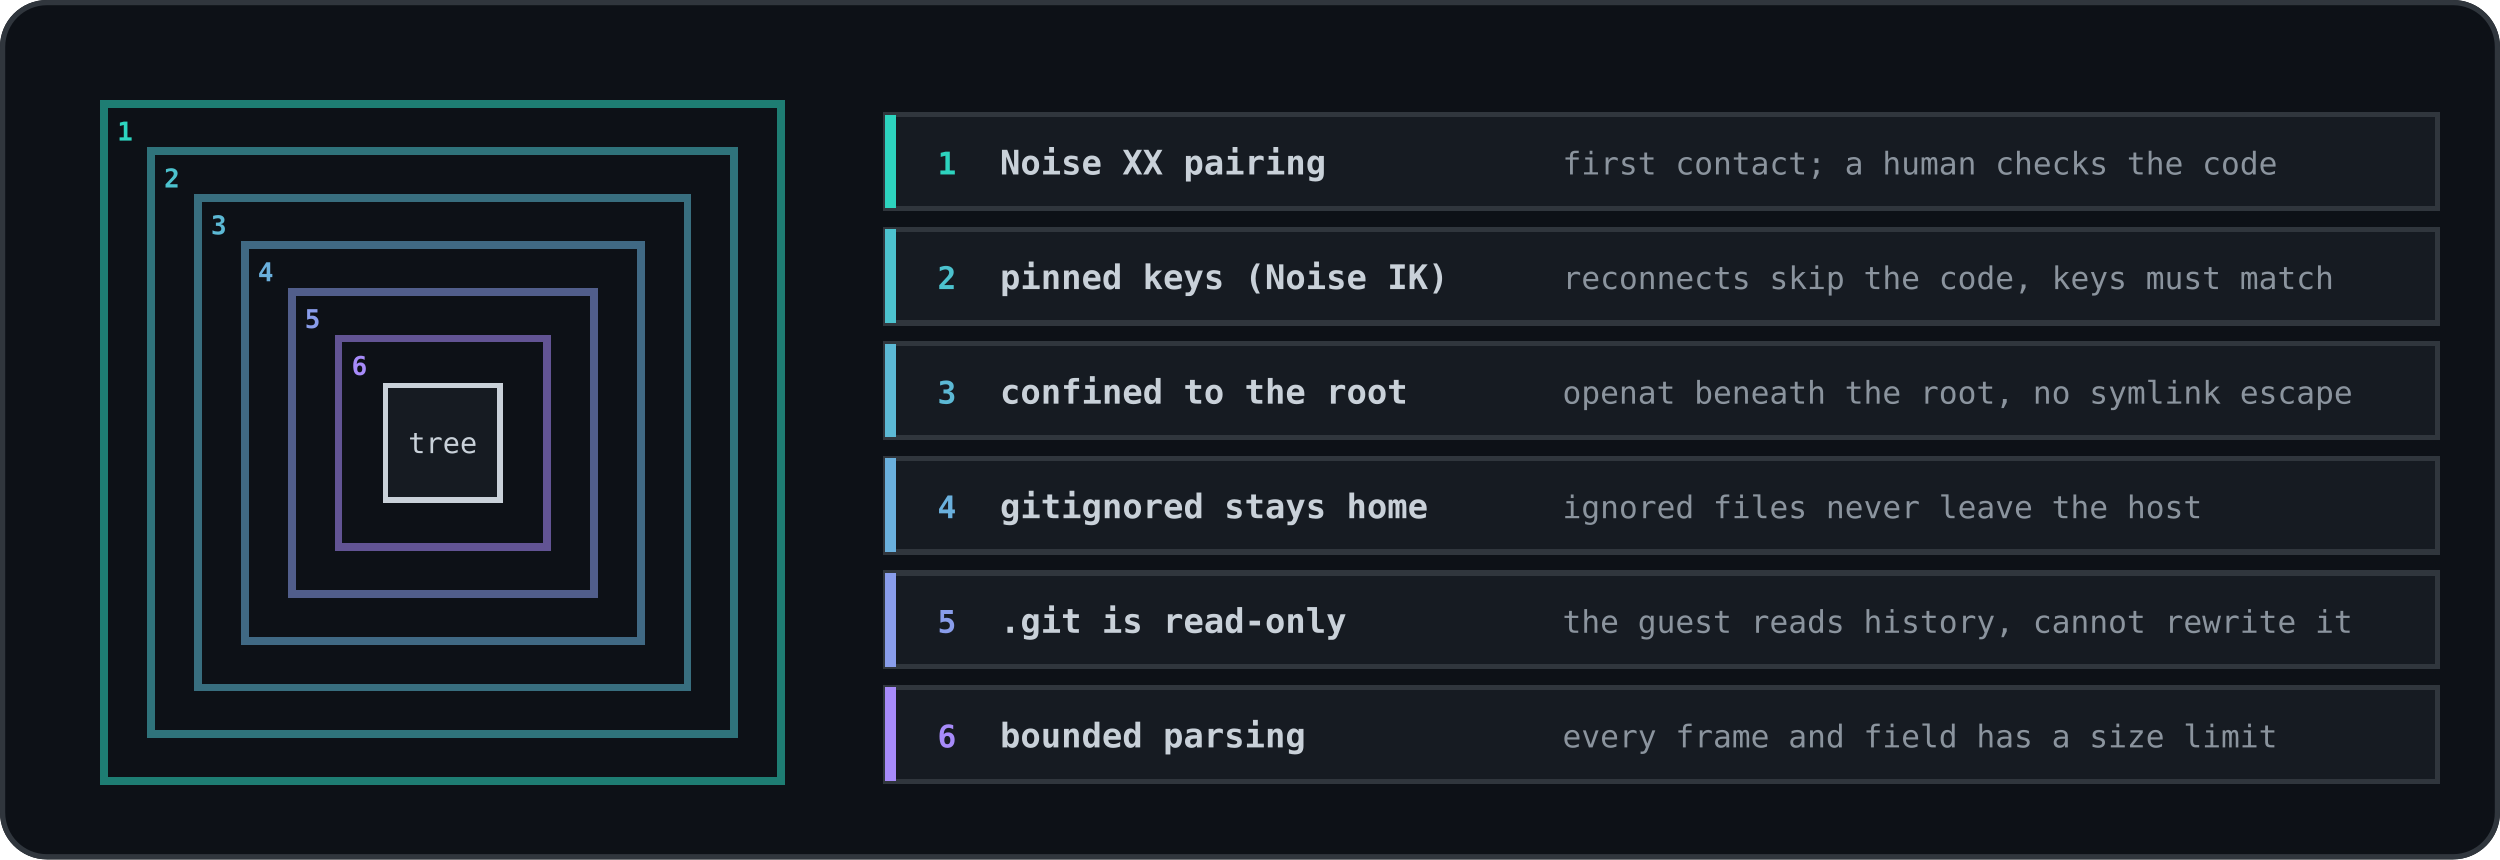
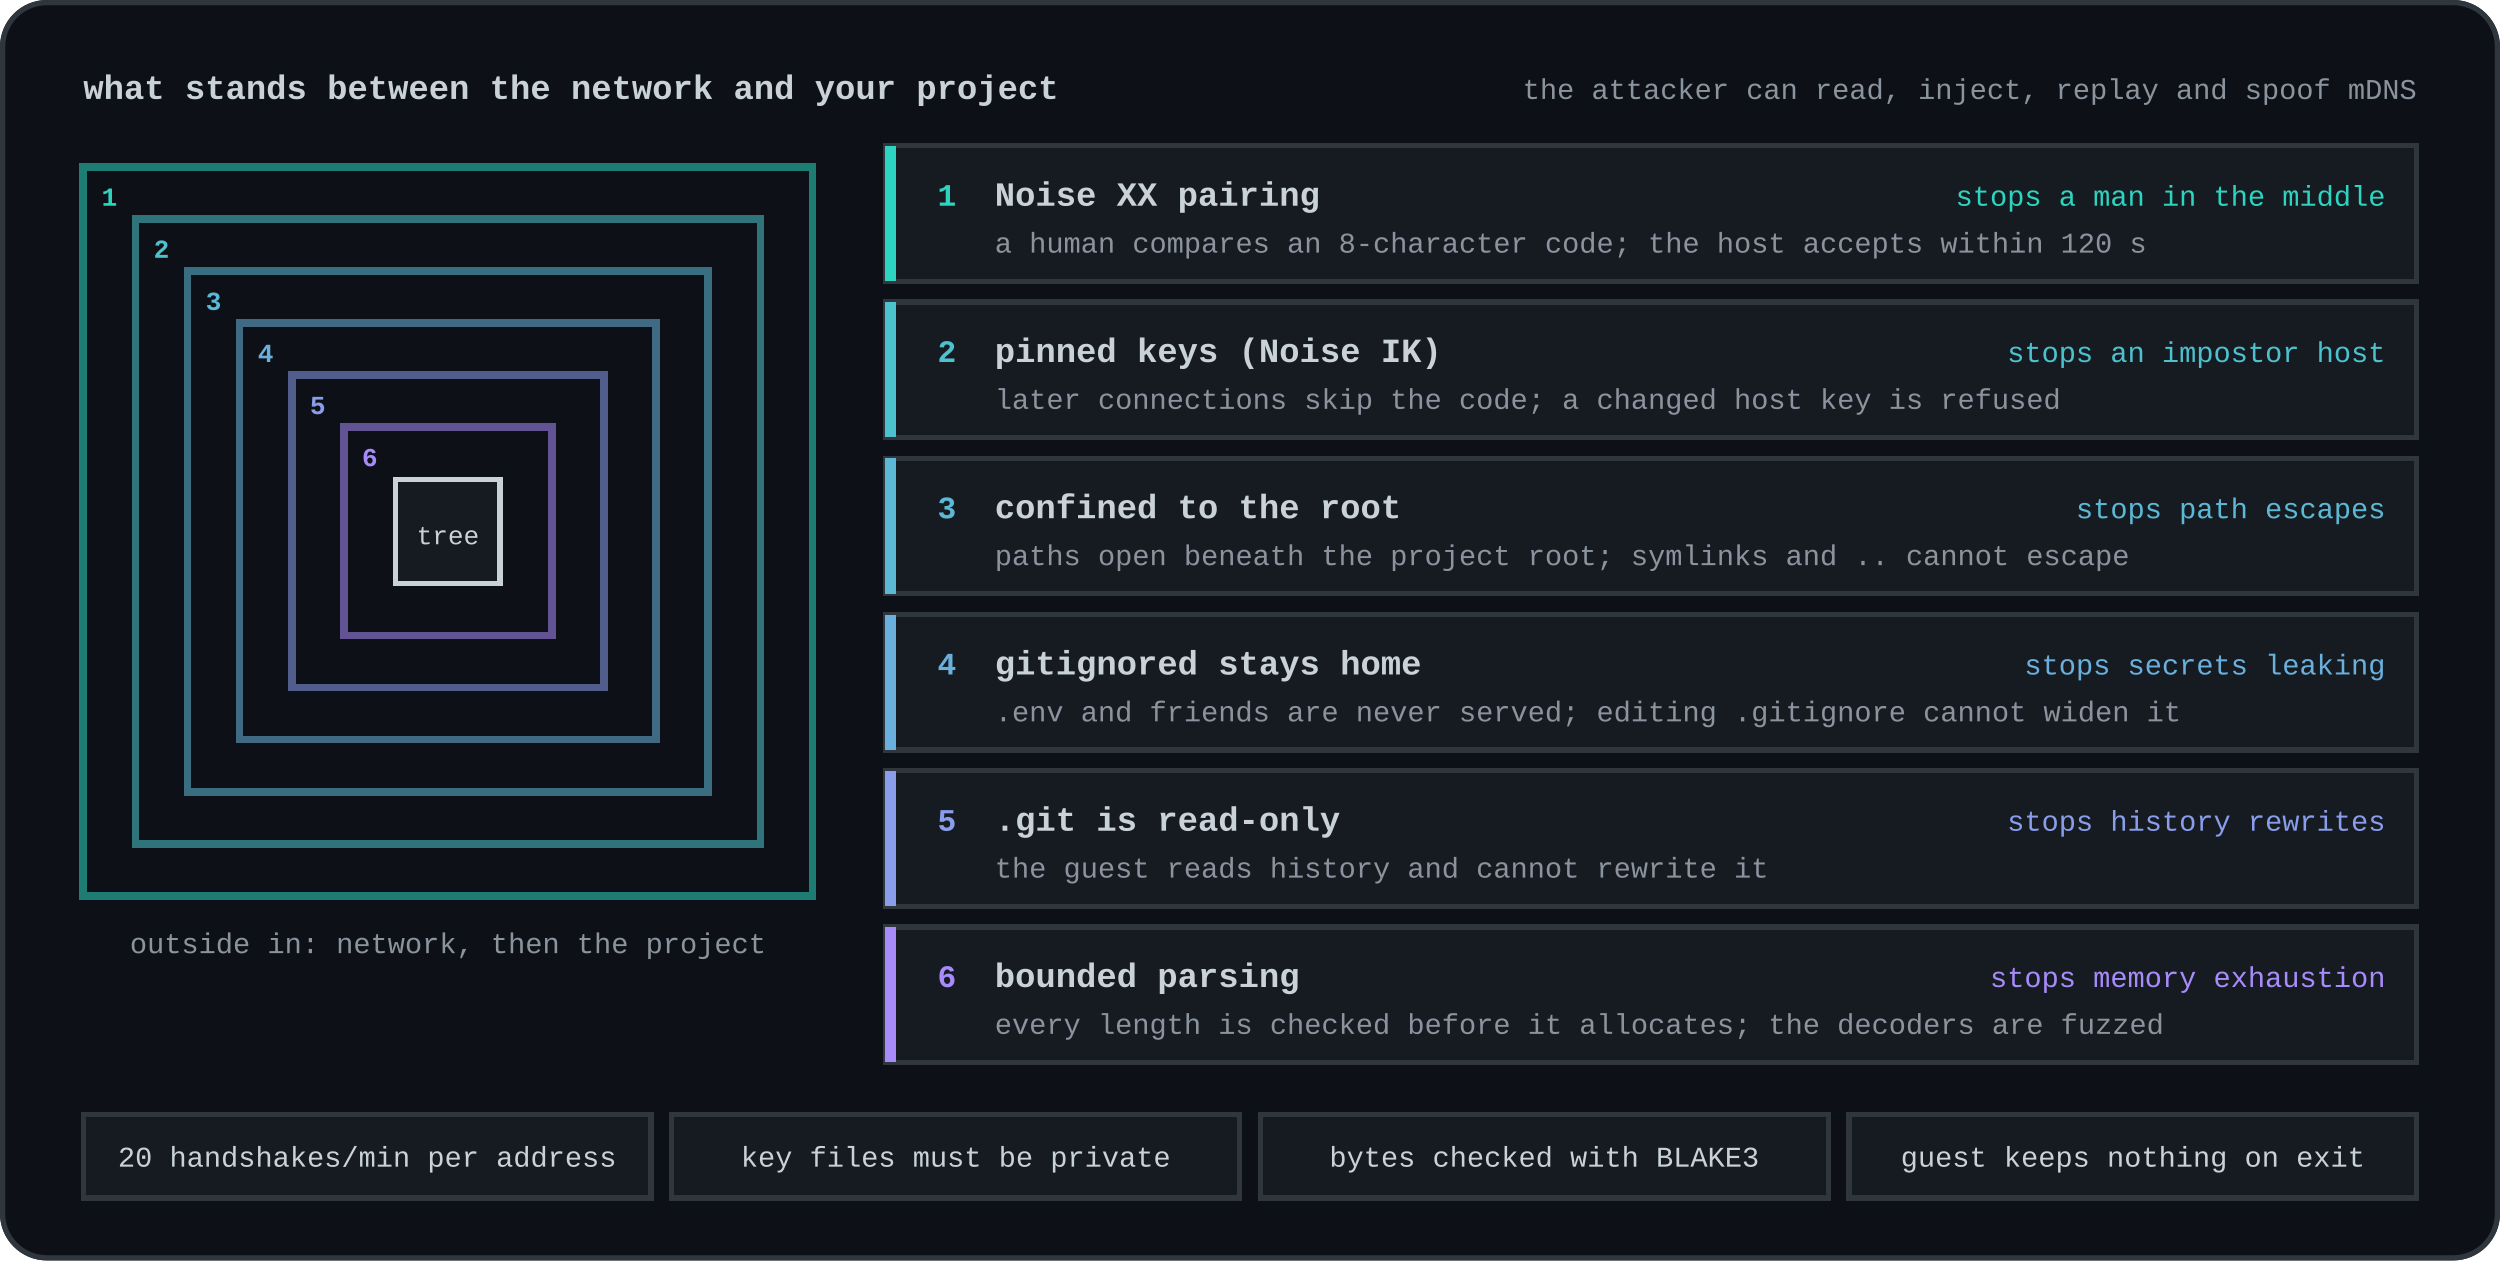
- <svg xmlns="http://www.w3.org/2000/svg" viewBox="0 0 960 330" width="960" height="330" role="img" aria-labelledby="t d" font-family="ui-monospace,SFMono-Regular,Menlo,Consolas,monospace">
-   <style>@media (prefers-reduced-motion: reduce){.p{stroke-opacity:1!important}}</style>
-   <rect width="960" height="330" rx="18" fill="#0d1117" />
-   <rect x="1" y="1" width="958" height="328" rx="17" fill="none" stroke="#30363d" stroke-width="2" />
+ <svg xmlns="http://www.w3.org/2000/svg" viewBox="0 0 960 484" width="960" height="484" role="img" aria-labelledby="t d" font-family="ui-monospace,SFMono-Regular,Menlo,Consolas,'Liberation Mono','DejaVu Sans Mono',monospace">
+   <rect width="960" height="484" rx="18" fill="#0d1117" />
+   <rect x="1" y="1" width="958" height="482" rx="17" fill="none" stroke="#30363d" stroke-width="2" />
+   <text x="32" y="38" font-size="13" font-weight="700" fill="#c9d1d9">what stands between the network and your project</text>
+   <text x="928" y="38" text-anchor="end" font-size="11" fill="#8b949e">the attacker can read, inject, replay and spoof mDNS</text>
  <g shape-rendering="crispEdges">
-     <rect class="p" x="40" y="40" width="260" height="260" fill="#0d1117" stroke="#2dd4bf" stroke-width="3" stroke-opacity="0.55">
+     <rect x="32" y="64" width="280" height="280" fill="#0d1117" stroke="#2dd4bf" stroke-width="3" stroke-opacity="0.55">
      <animate attributeName="stroke-opacity" values="0.55;0.55;1;0.55;0.55" keyTimes="0;0.000;0.100;0.200;1" dur="6s" repeatCount="indefinite" />
    </rect>
-     <rect class="p" x="58" y="58" width="224" height="224" fill="none" stroke="#4cc2ce" stroke-width="3" stroke-opacity="0.55">
+     <rect x="52" y="84" width="240" height="240" fill="none" stroke="#4cc2ce" stroke-width="3" stroke-opacity="0.55">
      <animate attributeName="stroke-opacity" values="0.55;0.55;1;0.55;0.55" keyTimes="0;0.125;0.225;0.325;1" dur="6s" repeatCount="indefinite" />
    </rect>
-     <rect class="p" x="76" y="76" width="188" height="188" fill="none" stroke="#5cb9d5" stroke-width="3" stroke-opacity="0.55">
+     <rect x="72" y="104" width="200" height="200" fill="none" stroke="#5cb9d5" stroke-width="3" stroke-opacity="0.55">
      <animate attributeName="stroke-opacity" values="0.55;0.55;1;0.55;0.55" keyTimes="0;0.250;0.350;0.450;1" dur="6s" repeatCount="indefinite" />
    </rect>
-     <rect class="p" x="94" y="94" width="152" height="152" fill="none" stroke="#6ab0dd" stroke-width="3" stroke-opacity="0.55">
+     <rect x="92" y="124" width="160" height="160" fill="none" stroke="#6ab0dd" stroke-width="3" stroke-opacity="0.55">
      <animate attributeName="stroke-opacity" values="0.55;0.55;1;0.55;0.55" keyTimes="0;0.375;0.475;0.575;1" dur="6s" repeatCount="indefinite" />
    </rect>
-     <rect class="p" x="112" y="112" width="116" height="116" fill="none" stroke="#899deb" stroke-width="3" stroke-opacity="0.55">
+     <rect x="112" y="144" width="120" height="120" fill="none" stroke="#899deb" stroke-width="3" stroke-opacity="0.55">
      <animate attributeName="stroke-opacity" values="0.55;0.55;1;0.55;0.55" keyTimes="0;0.500;0.600;0.700;1" dur="6s" repeatCount="indefinite" />
    </rect>
-     <rect class="p" x="130" y="130" width="80" height="80" fill="none" stroke="#a78bfa" stroke-width="3" stroke-opacity="0.55">
+     <rect x="132" y="164" width="80" height="80" fill="none" stroke="#a78bfa" stroke-width="3" stroke-opacity="0.55">
      <animate attributeName="stroke-opacity" values="0.55;0.55;1;0.55;0.55" keyTimes="0;0.625;0.725;0.825;1" dur="6s" repeatCount="indefinite" />
    </rect>
-     <rect x="148" y="148" width="44" height="44" fill="#161b22" stroke="#c9d1d9" stroke-width="2" />
+     <rect x="152" y="184" width="40" height="40" fill="#161b22" stroke="#c9d1d9" stroke-width="2" />
  </g>
-   <text x="45" y="54" font-size="10" font-weight="700" fill="#2dd4bf">1</text>
-   <text x="63" y="72" font-size="10" font-weight="700" fill="#4cc2ce">2</text>
-   <text x="81" y="90" font-size="10" font-weight="700" fill="#5cb9d5">3</text>
-   <text x="99" y="108" font-size="10" font-weight="700" fill="#6ab0dd">4</text>
-   <text x="117" y="126" font-size="10" font-weight="700" fill="#899deb">5</text>
-   <text x="135" y="144" font-size="10" font-weight="700" fill="#a78bfa">6</text>
-   <text x="170" y="174" text-anchor="middle" font-size="11" fill="#c9d1d9">tree</text>
-   <rect x="340" y="44" width="596" height="36" fill="#161b22" stroke="#30363d" stroke-width="2" shape-rendering="crispEdges" />
-   <rect x="340" y="44" width="4" height="36" fill="#2dd4bf" shape-rendering="crispEdges" />
-   <text x="360" y="67" font-size="12" font-weight="700" fill="#2dd4bf">1</text>
-   <text x="384" y="67" font-size="13" font-weight="700" fill="#c9d1d9">Noise XX pairing</text>
-   <text x="600" y="67" font-size="12" fill="#8b949e">first contact; a human checks the code</text>
-   <rect x="340" y="88" width="596" height="36" fill="#161b22" stroke="#30363d" stroke-width="2" shape-rendering="crispEdges" />
-   <rect x="340" y="88" width="4" height="36" fill="#4cc2ce" shape-rendering="crispEdges" />
-   <text x="360" y="111" font-size="12" font-weight="700" fill="#4cc2ce">2</text>
-   <text x="384" y="111" font-size="13" font-weight="700" fill="#c9d1d9">pinned keys (Noise IK)</text>
-   <text x="600" y="111" font-size="12" fill="#8b949e">reconnects skip the code, keys must match</text>
-   <rect x="340" y="132" width="596" height="36" fill="#161b22" stroke="#30363d" stroke-width="2" shape-rendering="crispEdges" />
-   <rect x="340" y="132" width="4" height="36" fill="#5cb9d5" shape-rendering="crispEdges" />
-   <text x="360" y="155" font-size="12" font-weight="700" fill="#5cb9d5">3</text>
-   <text x="384" y="155" font-size="13" font-weight="700" fill="#c9d1d9">confined to the root</text>
-   <text x="600" y="155" font-size="12" fill="#8b949e">openat beneath the root, no symlink escape</text>
-   <rect x="340" y="176" width="596" height="36" fill="#161b22" stroke="#30363d" stroke-width="2" shape-rendering="crispEdges" />
-   <rect x="340" y="176" width="4" height="36" fill="#6ab0dd" shape-rendering="crispEdges" />
-   <text x="360" y="199" font-size="12" font-weight="700" fill="#6ab0dd">4</text>
-   <text x="384" y="199" font-size="13" font-weight="700" fill="#c9d1d9">gitignored stays home</text>
-   <text x="600" y="199" font-size="12" fill="#8b949e">ignored files never leave the host</text>
-   <rect x="340" y="220" width="596" height="36" fill="#161b22" stroke="#30363d" stroke-width="2" shape-rendering="crispEdges" />
-   <rect x="340" y="220" width="4" height="36" fill="#899deb" shape-rendering="crispEdges" />
-   <text x="360" y="243" font-size="12" font-weight="700" fill="#899deb">5</text>
-   <text x="384" y="243" font-size="13" font-weight="700" fill="#c9d1d9">.git is read-only</text>
-   <text x="600" y="243" font-size="12" fill="#8b949e">the guest reads history, cannot rewrite it</text>
-   <rect x="340" y="264" width="596" height="36" fill="#161b22" stroke="#30363d" stroke-width="2" shape-rendering="crispEdges" />
-   <rect x="340" y="264" width="4" height="36" fill="#a78bfa" shape-rendering="crispEdges" />
-   <text x="360" y="287" font-size="12" font-weight="700" fill="#a78bfa">6</text>
-   <text x="384" y="287" font-size="13" font-weight="700" fill="#c9d1d9">bounded parsing</text>
-   <text x="600" y="287" font-size="12" fill="#8b949e">every frame and field has a size limit</text>
+   <text x="39" y="79" font-size="10" font-weight="700" fill="#2dd4bf">1</text>
+   <text x="59" y="99" font-size="10" font-weight="700" fill="#4cc2ce">2</text>
+   <text x="79" y="119" font-size="10" font-weight="700" fill="#5cb9d5">3</text>
+   <text x="99" y="139" font-size="10" font-weight="700" fill="#6ab0dd">4</text>
+   <text x="119" y="159" font-size="10" font-weight="700" fill="#899deb">5</text>
+   <text x="139" y="179" font-size="10" font-weight="700" fill="#a78bfa">6</text>
+   <text x="172" y="209" text-anchor="middle" font-size="10" fill="#c9d1d9">tree</text>
+   <text x="172" y="366" text-anchor="middle" font-size="11" fill="#8b949e">outside in: network, then the project</text>
+   <g shape-rendering="crispEdges">
+     <rect x="340" y="56" width="588" height="52" fill="#161b22" stroke="#30363d" stroke-width="2" />
+     <rect x="340" y="56" width="4" height="52" fill="#2dd4bf" />
+     <rect x="340" y="116" width="588" height="52" fill="#161b22" stroke="#30363d" stroke-width="2" />
+     <rect x="340" y="116" width="4" height="52" fill="#4cc2ce" />
+     <rect x="340" y="176" width="588" height="52" fill="#161b22" stroke="#30363d" stroke-width="2" />
+     <rect x="340" y="176" width="4" height="52" fill="#5cb9d5" />
+     <rect x="340" y="236" width="588" height="52" fill="#161b22" stroke="#30363d" stroke-width="2" />
+     <rect x="340" y="236" width="4" height="52" fill="#6ab0dd" />
+     <rect x="340" y="296" width="588" height="52" fill="#161b22" stroke="#30363d" stroke-width="2" />
+     <rect x="340" y="296" width="4" height="52" fill="#899deb" />
+     <rect x="340" y="356" width="588" height="52" fill="#161b22" stroke="#30363d" stroke-width="2" />
+     <rect x="340" y="356" width="4" height="52" fill="#a78bfa" />
+   </g>
+   <text x="360" y="79" font-size="12" font-weight="700" fill="#2dd4bf">1</text>
+   <text x="382" y="79" font-size="13" font-weight="700" fill="#c9d1d9">Noise XX pairing</text>
+   <text x="916" y="79" text-anchor="end" font-size="11" fill="#2dd4bf">stops a man in the middle</text>
+   <text x="382" y="97" font-size="11" fill="#8b949e">a human compares an 8-character code; the host accepts within 120 s</text>
+   <text x="360" y="139" font-size="12" font-weight="700" fill="#4cc2ce">2</text>
+   <text x="382" y="139" font-size="13" font-weight="700" fill="#c9d1d9">pinned keys (Noise IK)</text>
+   <text x="916" y="139" text-anchor="end" font-size="11" fill="#4cc2ce">stops an impostor host</text>
+   <text x="382" y="157" font-size="11" fill="#8b949e">later connections skip the code; a changed host key is refused</text>
+   <text x="360" y="199" font-size="12" font-weight="700" fill="#5cb9d5">3</text>
+   <text x="382" y="199" font-size="13" font-weight="700" fill="#c9d1d9">confined to the root</text>
+   <text x="916" y="199" text-anchor="end" font-size="11" fill="#5cb9d5">stops path escapes</text>
+   <text x="382" y="217" font-size="11" fill="#8b949e">paths open beneath the project root; symlinks and .. cannot escape</text>
+   <text x="360" y="259" font-size="12" font-weight="700" fill="#6ab0dd">4</text>
+   <text x="382" y="259" font-size="13" font-weight="700" fill="#c9d1d9">gitignored stays home</text>
+   <text x="916" y="259" text-anchor="end" font-size="11" fill="#6ab0dd">stops secrets leaking</text>
+   <text x="382" y="277" font-size="11" fill="#8b949e">.env and friends are never served; editing .gitignore cannot widen it</text>
+   <text x="360" y="319" font-size="12" font-weight="700" fill="#899deb">5</text>
+   <text x="382" y="319" font-size="13" font-weight="700" fill="#c9d1d9">.git is read-only</text>
+   <text x="916" y="319" text-anchor="end" font-size="11" fill="#899deb">stops history rewrites</text>
+   <text x="382" y="337" font-size="11" fill="#8b949e">the guest reads history and cannot rewrite it</text>
+   <text x="360" y="379" font-size="12" font-weight="700" fill="#a78bfa">6</text>
+   <text x="382" y="379" font-size="13" font-weight="700" fill="#c9d1d9">bounded parsing</text>
+   <text x="916" y="379" text-anchor="end" font-size="11" fill="#a78bfa">stops memory exhaustion</text>
+   <text x="382" y="397" font-size="11" fill="#8b949e">every length is checked before it allocates; the decoders are fuzzed</text>
+   <g shape-rendering="crispEdges">
+     <rect x="32" y="428" width="218" height="32" fill="#161b22" stroke="#30363d" stroke-width="2" />
+     <rect x="258" y="428" width="218" height="32" fill="#161b22" stroke="#30363d" stroke-width="2" />
+     <rect x="484" y="428" width="218" height="32" fill="#161b22" stroke="#30363d" stroke-width="2" />
+     <rect x="710" y="428" width="218" height="32" fill="#161b22" stroke="#30363d" stroke-width="2" />
+   </g>
+   <text x="141" y="448" text-anchor="middle" font-size="11" fill="#c9d1d9">20 handshakes/min per address</text>
+   <text x="367" y="448" text-anchor="middle" font-size="11" fill="#c9d1d9">key files must be private</text>
+   <text x="593" y="448" text-anchor="middle" font-size="11" fill="#c9d1d9">bytes checked with BLAKE3</text>
+   <text x="819" y="448" text-anchor="middle" font-size="11" fill="#c9d1d9">guest keeps nothing on exit</text>
</svg>
